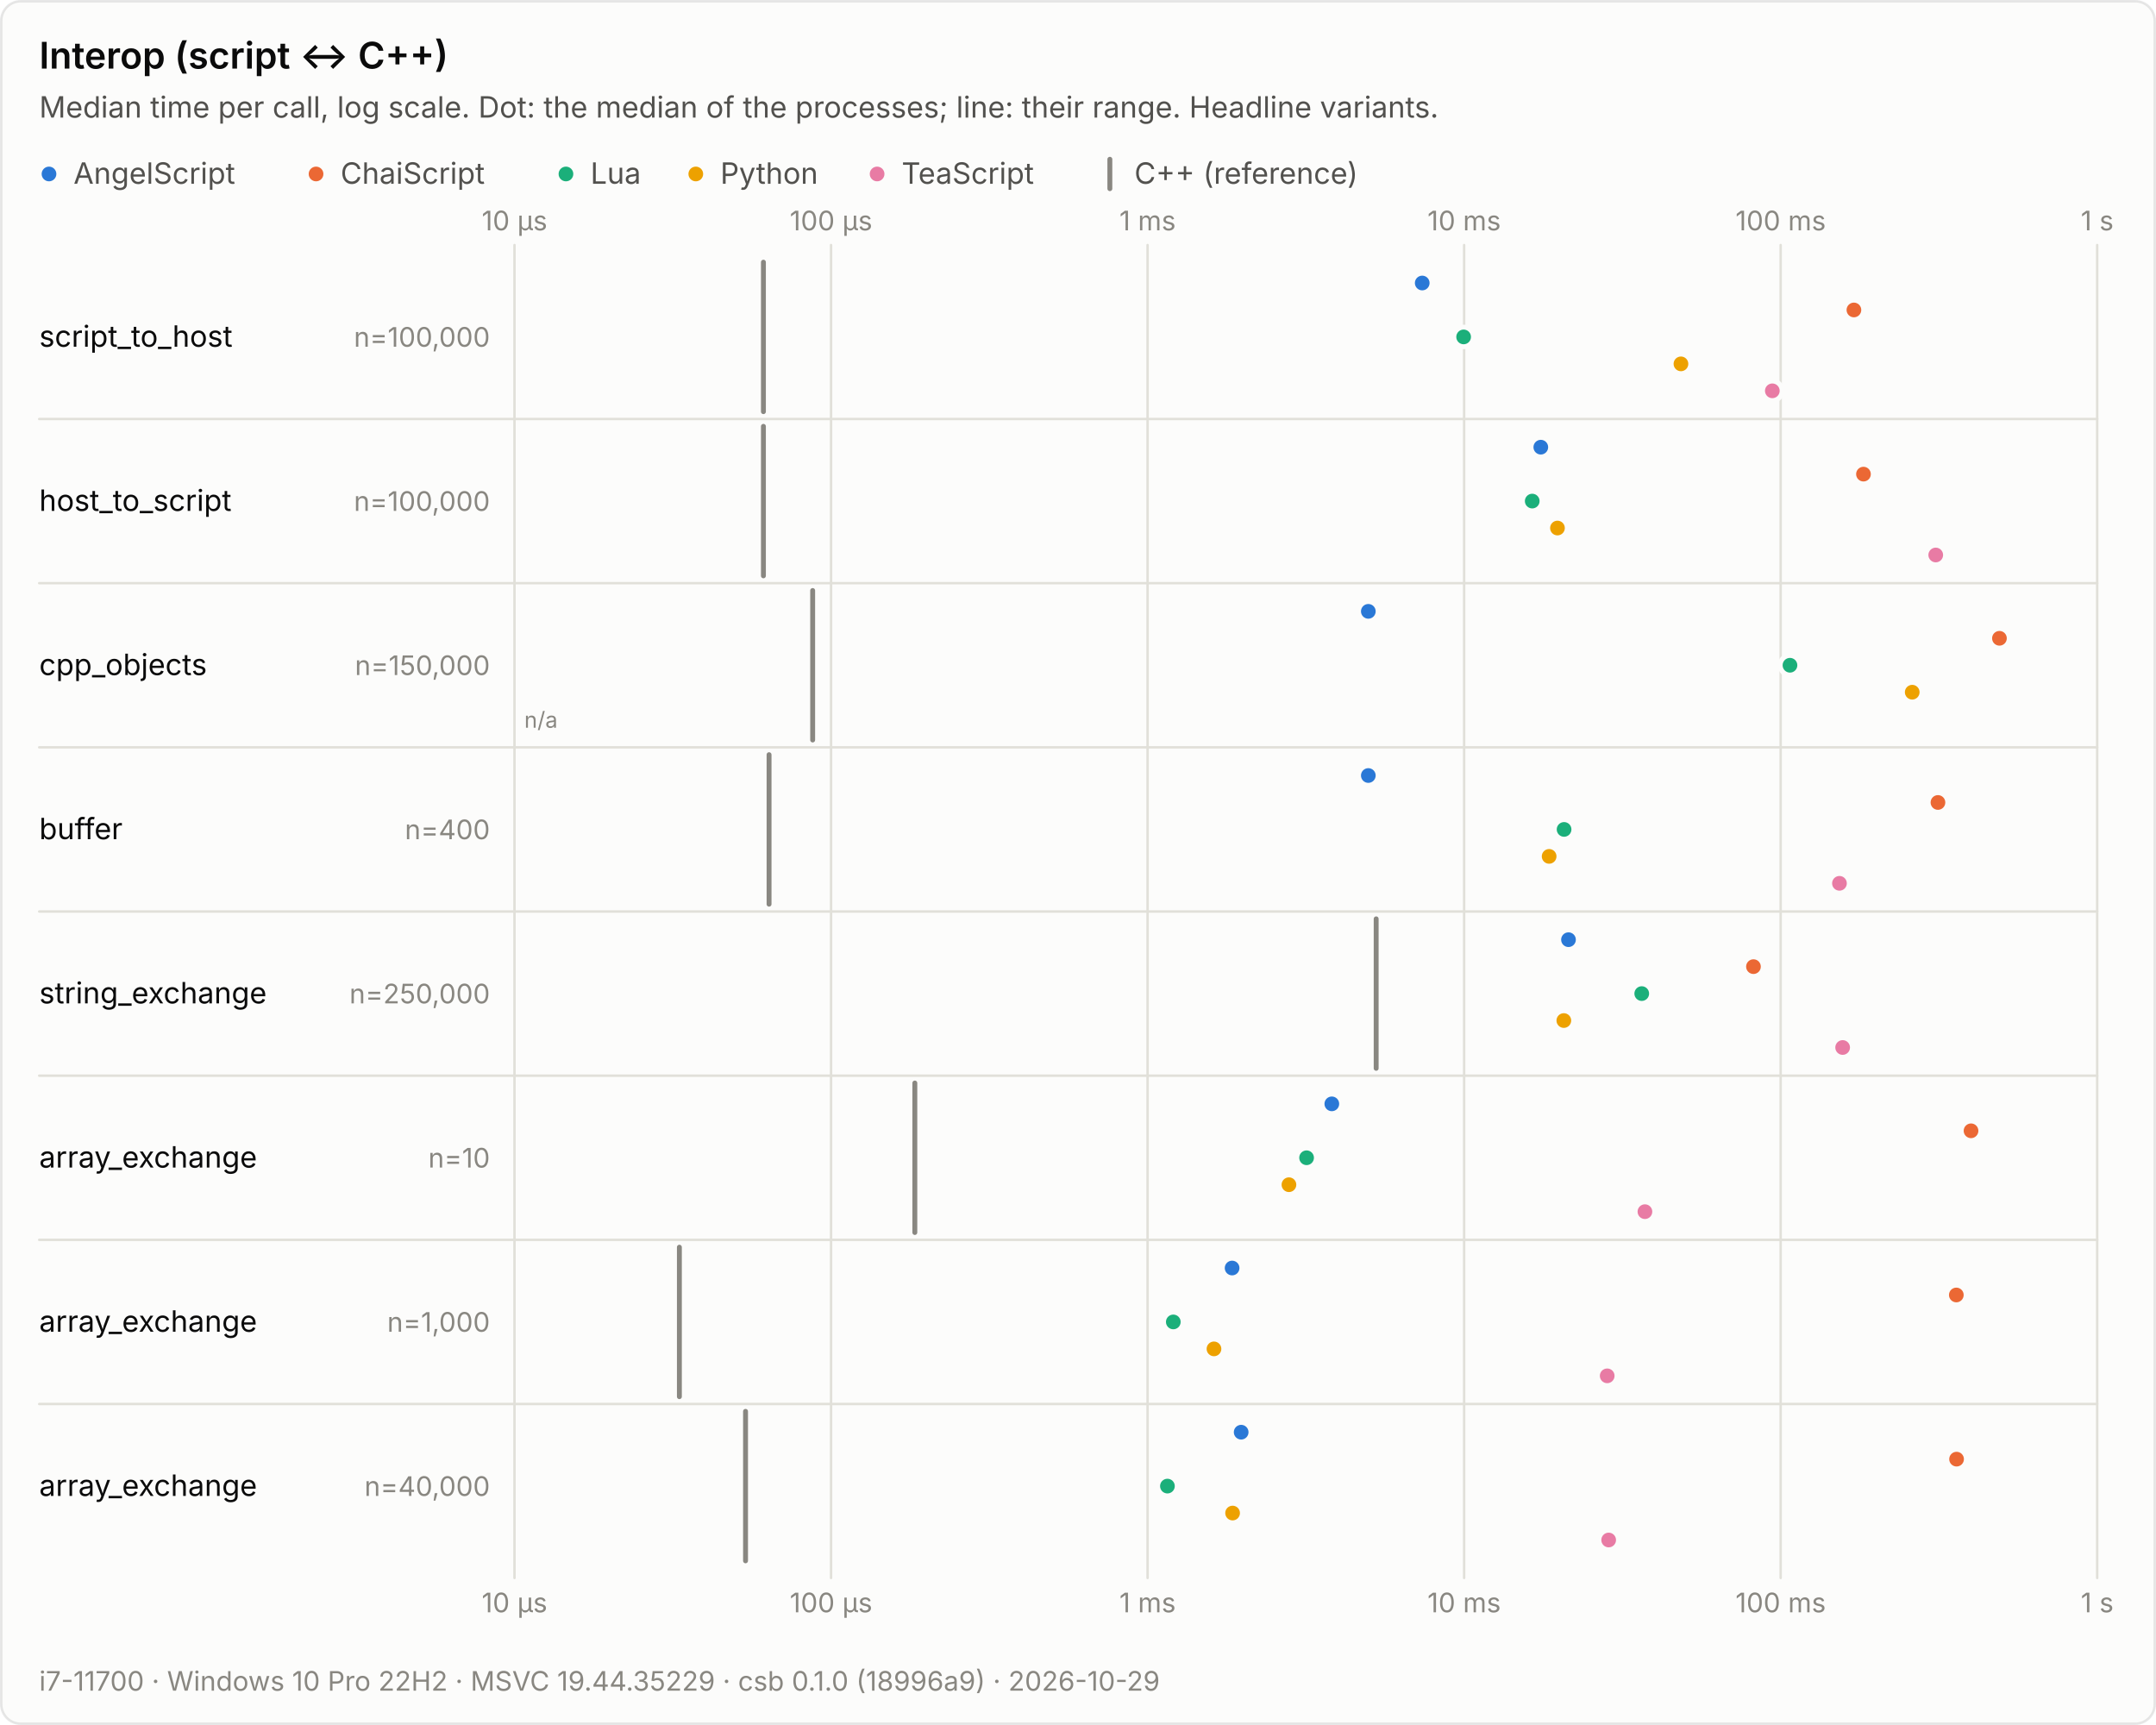
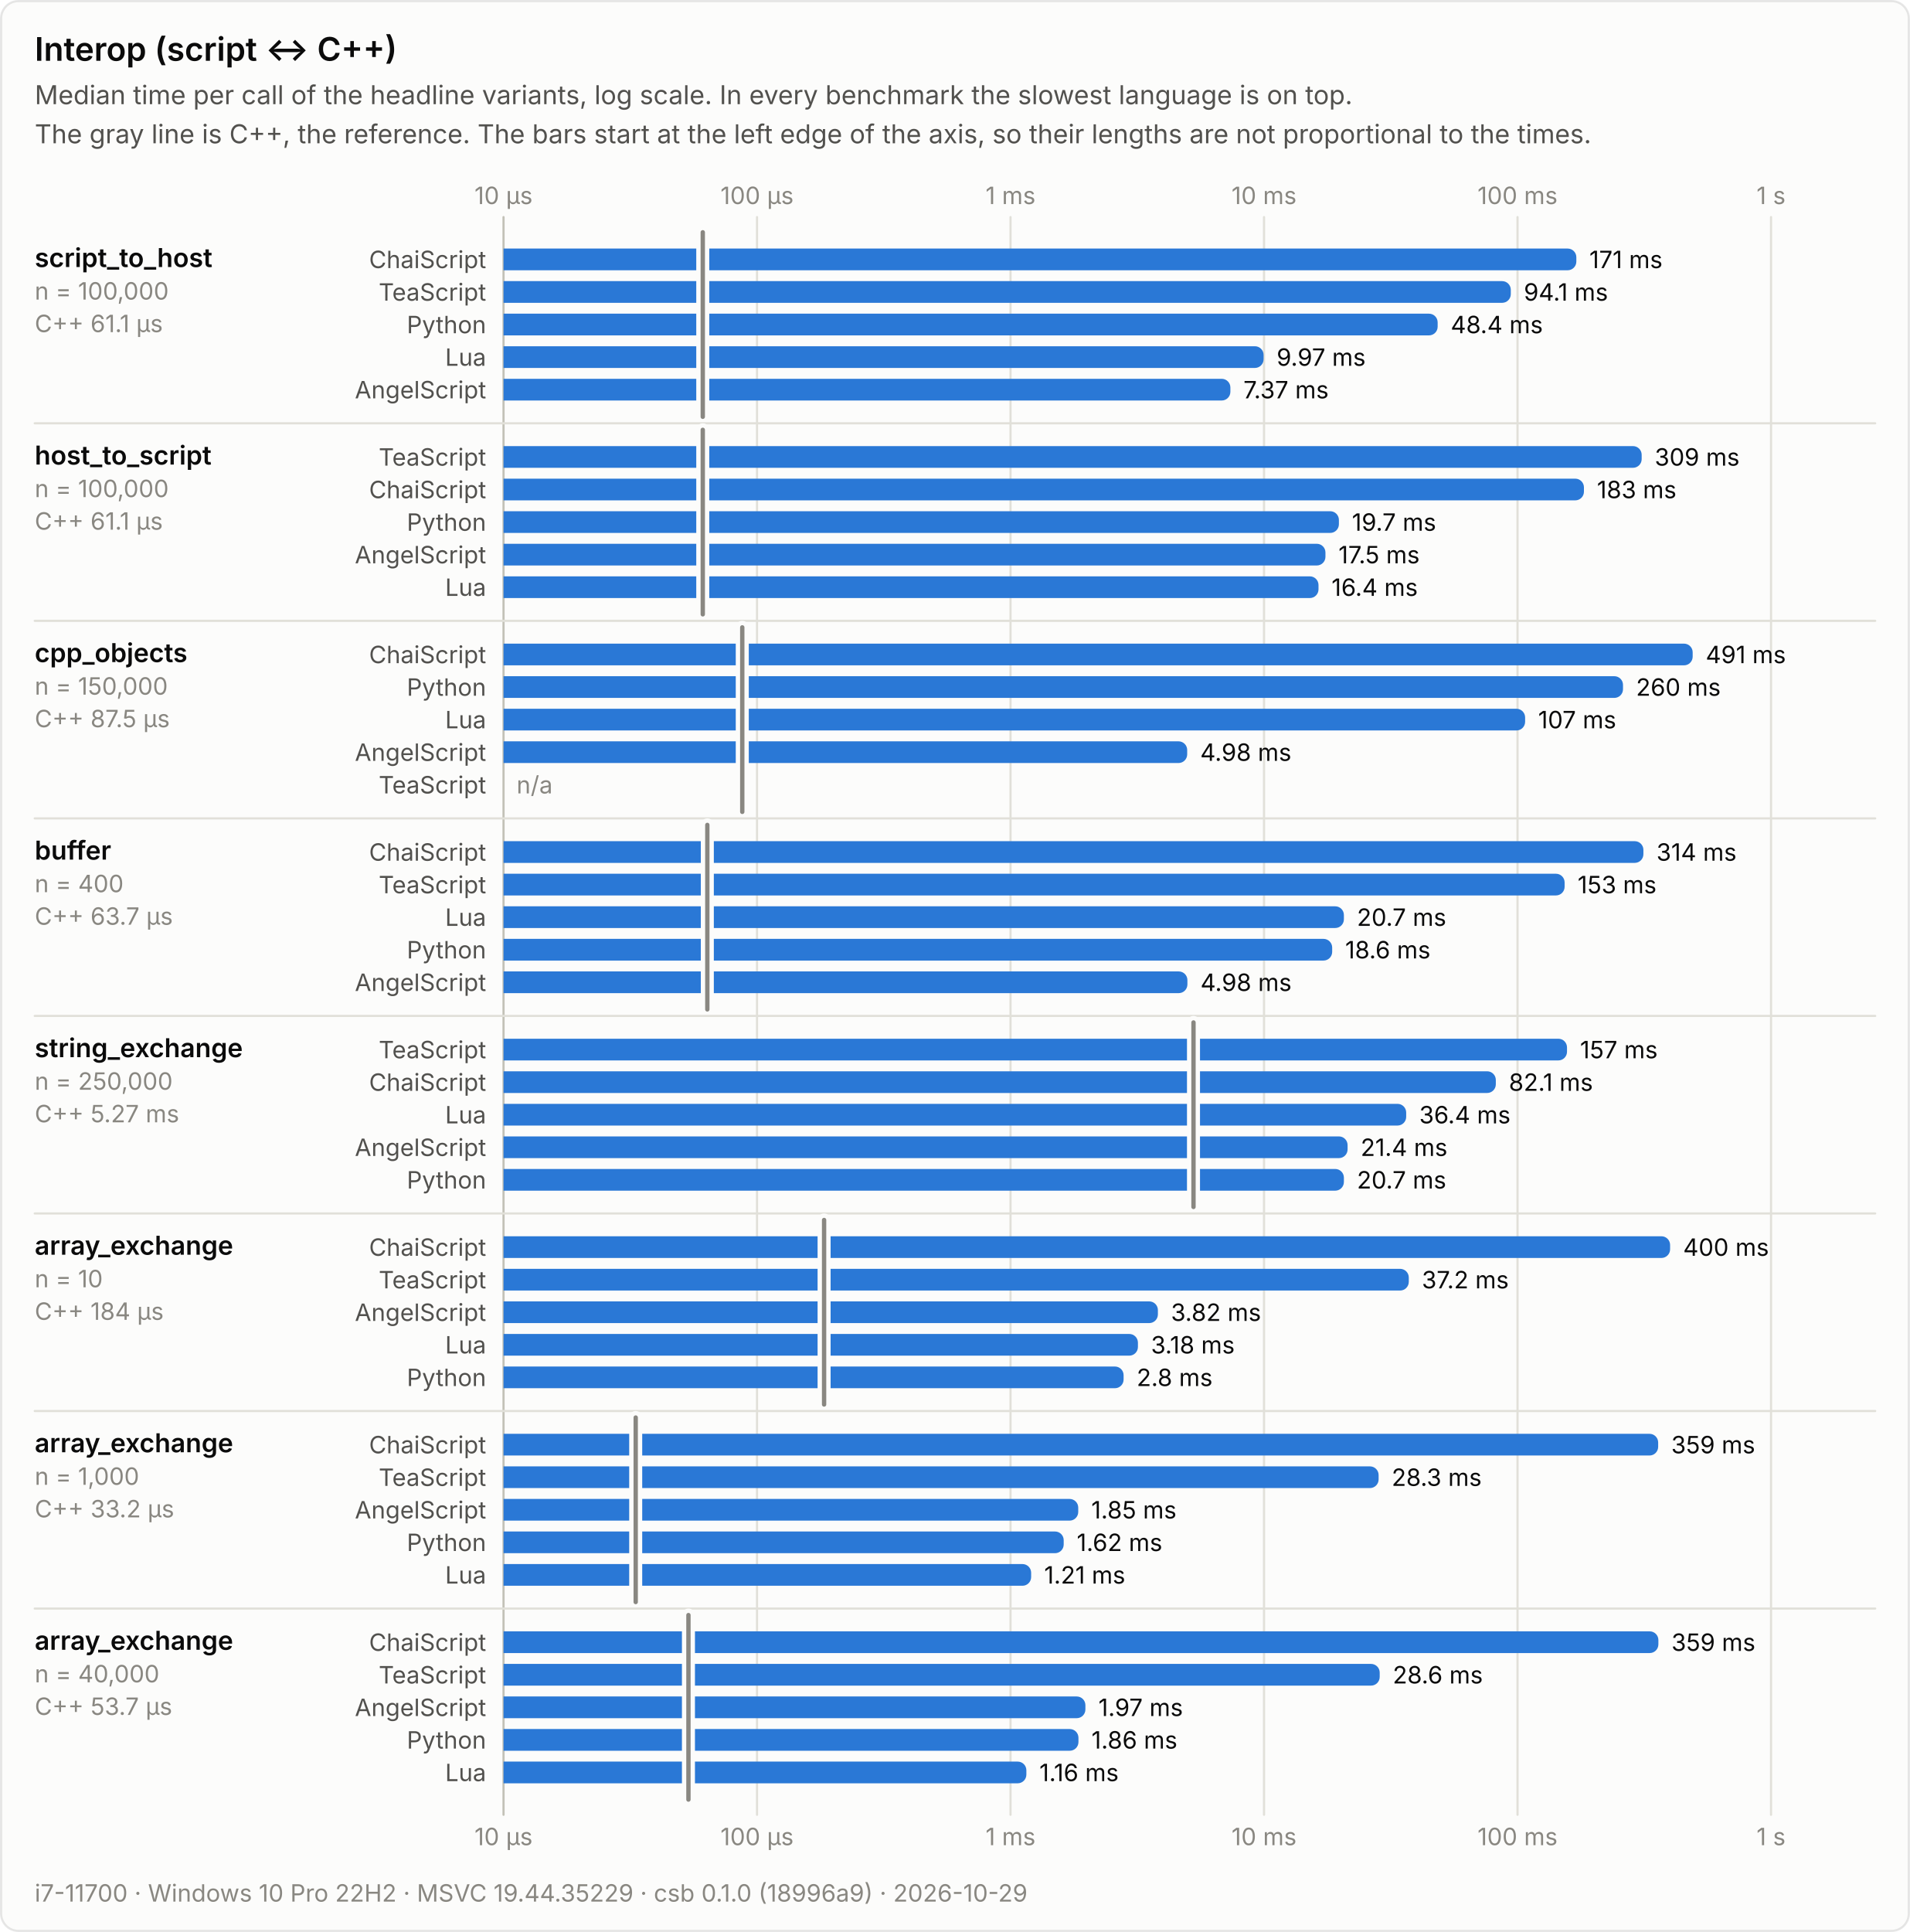
- <svg xmlns="http://www.w3.org/2000/svg" width="880" height="704" viewBox="0 0 880 704" font-family="system-ui, -apple-system, &quot;Segoe UI&quot;, sans-serif" role="img">
-   <rect x="0.5" y="0.5" width="879" height="703" rx="8" fill="#fcfcfb" stroke="rgba(11,11,11,0.10)" />
+ <svg xmlns="http://www.w3.org/2000/svg" width="880" height="890" viewBox="0 0 880 890" font-family="system-ui, -apple-system, &quot;Segoe UI&quot;, sans-serif" role="img">
+   <rect x="0.5" y="0.5" width="879" height="889" rx="8" fill="#fcfcfb" stroke="rgba(11,11,11,0.10)" />
  <text x="16.0" y="28.0" font-size="15" fill="#0b0b0b" text-anchor="start" font-weight="600">Interop (script &lt;-&gt; C++)</text>
-   <text x="16.0" y="48.0" font-size="12" fill="#52514e" text-anchor="start">Median time per call, log scale. Dot: the median of the processes; line: their range. Headline variants.</text>
-   <circle cx="20.0" cy="71.0" r="4.0" fill="#2a78d6" stroke="#fcfcfb" stroke-width="2" />
-   <text x="30.0" y="75.0" font-size="12" fill="#52514e" text-anchor="start">AngelScript</text>
-   <circle cx="129.0" cy="71.0" r="4.0" fill="#eb6834" stroke="#fcfcfb" stroke-width="2" />
-   <text x="139.0" y="75.0" font-size="12" fill="#52514e" text-anchor="start">ChaiScript</text>
-   <circle cx="231.0" cy="71.0" r="4.0" fill="#1baf7a" stroke="#fcfcfb" stroke-width="2" />
-   <text x="241.0" y="75.0" font-size="12" fill="#52514e" text-anchor="start">Lua</text>
-   <circle cx="284.0" cy="71.0" r="4.0" fill="#eda100" stroke="#fcfcfb" stroke-width="2" />
-   <text x="294.0" y="75.0" font-size="12" fill="#52514e" text-anchor="start">Python</text>
-   <circle cx="358.0" cy="71.0" r="4.0" fill="#e87ba4" stroke="#fcfcfb" stroke-width="2" />
-   <text x="368.0" y="75.0" font-size="12" fill="#52514e" text-anchor="start">TeaScript</text>
-   <line x1="453.0" y1="65.0" x2="453.0" y2="77.0" stroke="#898781" stroke-width="2" stroke-linecap="round" />
-   <text x="463.0" y="75.0" font-size="12" fill="#52514e" text-anchor="start">C++ (reference)</text>
-   <line x1="210.0" y1="100.0" x2="210.0" y2="644.0" stroke="#e1e0d9" stroke-width="1.0" stroke-linecap="round" />
-   <text x="210.0" y="94.0" font-size="11" fill="#898781" text-anchor="middle">10 µs</text>
-   <text x="210.0" y="658.0" font-size="11" fill="#898781" text-anchor="middle">10 µs</text>
-   <line x1="339.2" y1="100.0" x2="339.2" y2="644.0" stroke="#e1e0d9" stroke-width="1.0" stroke-linecap="round" />
-   <text x="339.2" y="94.0" font-size="11" fill="#898781" text-anchor="middle">100 µs</text>
-   <text x="339.2" y="658.0" font-size="11" fill="#898781" text-anchor="middle">100 µs</text>
-   <line x1="468.4" y1="100.0" x2="468.4" y2="644.0" stroke="#e1e0d9" stroke-width="1.0" stroke-linecap="round" />
-   <text x="468.4" y="94.0" font-size="11" fill="#898781" text-anchor="middle">1 ms</text>
-   <text x="468.4" y="658.0" font-size="11" fill="#898781" text-anchor="middle">1 ms</text>
-   <line x1="597.6" y1="100.0" x2="597.6" y2="644.0" stroke="#e1e0d9" stroke-width="1.0" stroke-linecap="round" />
-   <text x="597.6" y="94.0" font-size="11" fill="#898781" text-anchor="middle">10 ms</text>
-   <text x="597.6" y="658.0" font-size="11" fill="#898781" text-anchor="middle">10 ms</text>
-   <line x1="726.8" y1="100.0" x2="726.8" y2="644.0" stroke="#e1e0d9" stroke-width="1.0" stroke-linecap="round" />
-   <text x="726.8" y="94.0" font-size="11" fill="#898781" text-anchor="middle">100 ms</text>
-   <text x="726.8" y="658.0" font-size="11" fill="#898781" text-anchor="middle">100 ms</text>
-   <line x1="856.0" y1="100.0" x2="856.0" y2="644.0" stroke="#e1e0d9" stroke-width="1.0" stroke-linecap="round" />
-   <text x="856.0" y="94.0" font-size="11" fill="#898781" text-anchor="middle">1 s</text>
-   <text x="856.0" y="658.0" font-size="11" fill="#898781" text-anchor="middle">1 s</text>
-   <text x="16.0" y="141.5" font-size="12" fill="#0b0b0b" text-anchor="start">script_to_host</text>
-   <text x="200.0" y="141.5" font-size="11" fill="#898781" text-anchor="end">n=100,000</text>
-   <line x1="311.6" y1="107.0" x2="311.6" y2="168.0" stroke="#898781" stroke-width="2" stroke-linecap="round" />
-   <circle cx="580.5" cy="115.5" r="4.0" fill="#2a78d6" stroke="#fcfcfb" stroke-width="2" />
-   <line x1="754.1" y1="126.5" x2="757.6" y2="126.5" stroke="#eb6834" stroke-width="2" stroke-linecap="round" stroke-opacity="0.6" />
-   <circle cx="756.7" cy="126.5" r="4.0" fill="#eb6834" stroke="#fcfcfb" stroke-width="2" />
-   <circle cx="597.4" cy="137.5" r="4.0" fill="#1baf7a" stroke="#fcfcfb" stroke-width="2" />
-   <circle cx="686.1" cy="148.5" r="4.0" fill="#eda100" stroke="#fcfcfb" stroke-width="2" />
-   <circle cx="723.4" cy="159.5" r="4.0" fill="#e87ba4" stroke="#fcfcfb" stroke-width="2" />
-   <line x1="16.0" y1="171.0" x2="856.0" y2="171.0" stroke="#e1e0d9" stroke-width="1.0" stroke-linecap="round" />
-   <text x="16.0" y="208.5" font-size="12" fill="#0b0b0b" text-anchor="start">host_to_script</text>
-   <text x="200.0" y="208.5" font-size="11" fill="#898781" text-anchor="end">n=100,000</text>
-   <line x1="311.6" y1="174.0" x2="311.6" y2="235.0" stroke="#898781" stroke-width="2" stroke-linecap="round" />
-   <circle cx="628.9" cy="182.5" r="4.0" fill="#2a78d6" stroke="#fcfcfb" stroke-width="2" />
-   <circle cx="760.6" cy="193.5" r="4.0" fill="#eb6834" stroke="#fcfcfb" stroke-width="2" />
-   <circle cx="625.4" cy="204.5" r="4.0" fill="#1baf7a" stroke="#fcfcfb" stroke-width="2" />
-   <line x1="634.9" y1="215.5" x2="638.0" y2="215.5" stroke="#eda100" stroke-width="2" stroke-linecap="round" stroke-opacity="0.6" />
-   <circle cx="635.7" cy="215.5" r="4.0" fill="#eda100" stroke="#fcfcfb" stroke-width="2" />
-   <circle cx="790.1" cy="226.5" r="4.0" fill="#e87ba4" stroke="#fcfcfb" stroke-width="2" />
-   <line x1="16.0" y1="238.0" x2="856.0" y2="238.0" stroke="#e1e0d9" stroke-width="1.0" stroke-linecap="round" />
-   <text x="16.0" y="275.5" font-size="12" fill="#0b0b0b" text-anchor="start">cpp_objects</text>
-   <text x="200.0" y="275.5" font-size="11" fill="#898781" text-anchor="end">n=150,000</text>
-   <line x1="331.7" y1="241.0" x2="331.7" y2="302.0" stroke="#898781" stroke-width="2" stroke-linecap="round" />
-   <circle cx="558.5" cy="249.5" r="4.0" fill="#2a78d6" stroke="#fcfcfb" stroke-width="2" />
-   <circle cx="816.1" cy="260.5" r="4.0" fill="#eb6834" stroke="#fcfcfb" stroke-width="2" />
-   <circle cx="730.6" cy="271.5" r="4.0" fill="#1baf7a" stroke="#fcfcfb" stroke-width="2" />
-   <circle cx="780.5" cy="282.5" r="4.0" fill="#eda100" stroke="#fcfcfb" stroke-width="2" />
-   <text x="214.0" y="297.0" font-size="9" fill="#898781" text-anchor="start">n/a</text>
-   <line x1="16.0" y1="305.0" x2="856.0" y2="305.0" stroke="#e1e0d9" stroke-width="1.0" stroke-linecap="round" />
-   <text x="16.0" y="342.5" font-size="12" fill="#0b0b0b" text-anchor="start">buffer</text>
-   <text x="200.0" y="342.5" font-size="11" fill="#898781" text-anchor="end">n=400</text>
-   <line x1="313.9" y1="308.0" x2="313.9" y2="369.0" stroke="#898781" stroke-width="2" stroke-linecap="round" />
-   <circle cx="558.5" cy="316.5" r="4.0" fill="#2a78d6" stroke="#fcfcfb" stroke-width="2" />
-   <line x1="789.6" y1="327.5" x2="791.7" y2="327.5" stroke="#eb6834" stroke-width="2" stroke-linecap="round" stroke-opacity="0.6" />
-   <circle cx="791.0" cy="327.5" r="4.0" fill="#eb6834" stroke="#fcfcfb" stroke-width="2" />
-   <circle cx="638.4" cy="338.5" r="4.0" fill="#1baf7a" stroke="#fcfcfb" stroke-width="2" />
-   <circle cx="632.3" cy="349.5" r="4.0" fill="#eda100" stroke="#fcfcfb" stroke-width="2" />
-   <circle cx="750.8" cy="360.5" r="4.0" fill="#e87ba4" stroke="#fcfcfb" stroke-width="2" />
-   <line x1="16.0" y1="372.0" x2="856.0" y2="372.0" stroke="#e1e0d9" stroke-width="1.0" stroke-linecap="round" />
-   <text x="16.0" y="409.5" font-size="12" fill="#0b0b0b" text-anchor="start">string_exchange</text>
-   <text x="200.0" y="409.5" font-size="11" fill="#898781" text-anchor="end">n=250,000</text>
-   <line x1="561.7" y1="375.0" x2="561.7" y2="436.0" stroke="#898781" stroke-width="2" stroke-linecap="round" />
-   <circle cx="640.2" cy="383.5" r="4.0" fill="#2a78d6" stroke="#fcfcfb" stroke-width="2" />
-   <line x1="712.0" y1="394.5" x2="716.3" y2="394.5" stroke="#eb6834" stroke-width="2" stroke-linecap="round" stroke-opacity="0.6" />
-   <circle cx="715.7" cy="394.5" r="4.0" fill="#eb6834" stroke="#fcfcfb" stroke-width="2" />
-   <circle cx="670.1" cy="405.5" r="4.0" fill="#1baf7a" stroke="#fcfcfb" stroke-width="2" />
-   <circle cx="638.3" cy="416.5" r="4.0" fill="#eda100" stroke="#fcfcfb" stroke-width="2" />
-   <circle cx="752.1" cy="427.5" r="4.0" fill="#e87ba4" stroke="#fcfcfb" stroke-width="2" />
-   <line x1="16.0" y1="439.0" x2="856.0" y2="439.0" stroke="#e1e0d9" stroke-width="1.0" stroke-linecap="round" />
-   <text x="16.0" y="476.5" font-size="12" fill="#0b0b0b" text-anchor="start">array_exchange</text>
-   <text x="200.0" y="476.5" font-size="11" fill="#898781" text-anchor="end">n=10</text>
-   <line x1="373.4" y1="442.0" x2="373.4" y2="503.0" stroke="#898781" stroke-width="2" stroke-linecap="round" />
-   <circle cx="543.6" cy="450.5" r="4.0" fill="#2a78d6" stroke="#fcfcfb" stroke-width="2" />
-   <circle cx="804.5" cy="461.5" r="4.0" fill="#eb6834" stroke="#fcfcfb" stroke-width="2" />
-   <circle cx="533.3" cy="472.5" r="4.0" fill="#1baf7a" stroke="#fcfcfb" stroke-width="2" />
-   <line x1="524.4" y1="483.5" x2="529.5" y2="483.5" stroke="#eda100" stroke-width="2" stroke-linecap="round" stroke-opacity="0.6" />
-   <circle cx="526.1" cy="483.5" r="4.0" fill="#eda100" stroke="#fcfcfb" stroke-width="2" />
-   <circle cx="671.4" cy="494.5" r="4.0" fill="#e87ba4" stroke="#fcfcfb" stroke-width="2" />
-   <line x1="16.0" y1="506.0" x2="856.0" y2="506.0" stroke="#e1e0d9" stroke-width="1.0" stroke-linecap="round" />
-   <text x="16.0" y="543.5" font-size="12" fill="#0b0b0b" text-anchor="start">array_exchange</text>
-   <text x="200.0" y="543.5" font-size="11" fill="#898781" text-anchor="end">n=1,000</text>
-   <line x1="277.3" y1="509.0" x2="277.3" y2="570.0" stroke="#898781" stroke-width="2" stroke-linecap="round" />
-   <circle cx="502.9" cy="517.5" r="4.0" fill="#2a78d6" stroke="#fcfcfb" stroke-width="2" />
-   <circle cx="798.5" cy="528.5" r="4.0" fill="#eb6834" stroke="#fcfcfb" stroke-width="2" />
-   <line x1="478.4" y1="539.5" x2="480.7" y2="539.5" stroke="#1baf7a" stroke-width="2" stroke-linecap="round" stroke-opacity="0.6" />
-   <circle cx="478.9" cy="539.5" r="4.0" fill="#1baf7a" stroke="#fcfcfb" stroke-width="2" />
-   <circle cx="495.5" cy="550.5" r="4.0" fill="#eda100" stroke="#fcfcfb" stroke-width="2" />
-   <circle cx="656.0" cy="561.5" r="4.0" fill="#e87ba4" stroke="#fcfcfb" stroke-width="2" />
-   <line x1="16.0" y1="573.0" x2="856.0" y2="573.0" stroke="#e1e0d9" stroke-width="1.0" stroke-linecap="round" />
-   <text x="16.0" y="610.5" font-size="12" fill="#0b0b0b" text-anchor="start">array_exchange</text>
-   <text x="200.0" y="610.5" font-size="11" fill="#898781" text-anchor="end">n=40,000</text>
-   <line x1="304.3" y1="576.0" x2="304.3" y2="637.0" stroke="#898781" stroke-width="2" stroke-linecap="round" />
-   <circle cx="506.6" cy="584.5" r="4.0" fill="#2a78d6" stroke="#fcfcfb" stroke-width="2" />
-   <circle cx="798.6" cy="595.5" r="4.0" fill="#eb6834" stroke="#fcfcfb" stroke-width="2" />
-   <circle cx="476.5" cy="606.5" r="4.0" fill="#1baf7a" stroke="#fcfcfb" stroke-width="2" />
-   <line x1="502.3" y1="617.5" x2="504.5" y2="617.5" stroke="#eda100" stroke-width="2" stroke-linecap="round" stroke-opacity="0.6" />
-   <circle cx="503.1" cy="617.5" r="4.0" fill="#eda100" stroke="#fcfcfb" stroke-width="2" />
-   <circle cx="656.6" cy="628.5" r="4.0" fill="#e87ba4" stroke="#fcfcfb" stroke-width="2" />
-   <text x="16.0" y="690.0" font-size="11" fill="#898781" text-anchor="start">i7-11700 · Windows 10 Pro 22H2 · MSVC 19.44.35229 · csb 0.1.0 (18996a9) · 2026-10-29</text>
+   <text x="16.0" y="48.0" font-size="12" fill="#52514e" text-anchor="start">Median time per call of the headline variants, log scale. In every benchmark the slowest language is on top.</text>
+   <text x="16.0" y="66.0" font-size="12" fill="#52514e" text-anchor="start">The gray line is C++, the reference. The bars start at the left edge of the axis, so their lengths are not proportional to the times.</text>
+   <line x1="232.0" y1="100.0" x2="232.0" y2="836.0" stroke="#c3c2b7" stroke-width="1.0" stroke-linecap="round" />
+   <text x="232.0" y="94.0" font-size="11" fill="#898781" text-anchor="middle">10 µs</text>
+   <text x="232.0" y="850.0" font-size="11" fill="#898781" text-anchor="middle">10 µs</text>
+   <line x1="348.8" y1="100.0" x2="348.8" y2="836.0" stroke="#e1e0d9" stroke-width="1.0" stroke-linecap="round" />
+   <text x="348.8" y="94.0" font-size="11" fill="#898781" text-anchor="middle">100 µs</text>
+   <text x="348.8" y="850.0" font-size="11" fill="#898781" text-anchor="middle">100 µs</text>
+   <line x1="465.6" y1="100.0" x2="465.6" y2="836.0" stroke="#e1e0d9" stroke-width="1.0" stroke-linecap="round" />
+   <text x="465.6" y="94.0" font-size="11" fill="#898781" text-anchor="middle">1 ms</text>
+   <text x="465.6" y="850.0" font-size="11" fill="#898781" text-anchor="middle">1 ms</text>
+   <line x1="582.4" y1="100.0" x2="582.4" y2="836.0" stroke="#e1e0d9" stroke-width="1.0" stroke-linecap="round" />
+   <text x="582.4" y="94.0" font-size="11" fill="#898781" text-anchor="middle">10 ms</text>
+   <text x="582.4" y="850.0" font-size="11" fill="#898781" text-anchor="middle">10 ms</text>
+   <line x1="699.2" y1="100.0" x2="699.2" y2="836.0" stroke="#e1e0d9" stroke-width="1.0" stroke-linecap="round" />
+   <text x="699.2" y="94.0" font-size="11" fill="#898781" text-anchor="middle">100 ms</text>
+   <text x="699.2" y="850.0" font-size="11" fill="#898781" text-anchor="middle">100 ms</text>
+   <line x1="816.0" y1="100.0" x2="816.0" y2="836.0" stroke="#e1e0d9" stroke-width="1.0" stroke-linecap="round" />
+   <text x="816.0" y="94.0" font-size="11" fill="#898781" text-anchor="middle">1 s</text>
+   <text x="816.0" y="850.0" font-size="11" fill="#898781" text-anchor="middle">1 s</text>
+   <text x="16.0" y="123.0" font-size="12" fill="#0b0b0b" text-anchor="start" font-weight="600">script_to_host</text>
+   <text x="16.0" y="138.0" font-size="11" fill="#898781" text-anchor="start">n = 100,000</text>
+   <text x="16.0" y="153.0" font-size="11" fill="#898781" text-anchor="start">C++ 61.1 µs</text>
+   <text x="224.0" y="123.5" font-size="11" fill="#52514e" text-anchor="end">ChaiScript</text>
+   <path d="M232.0,114.5 H722.3 A4.0,4.0 0 0 1 726.3,118.5 V120.5 A4.0,4.0 0 0 1 722.3,124.5 H232.0 Z" fill="#2a78d6" />
+   <text x="224.0" y="138.5" font-size="11" fill="#52514e" text-anchor="end">TeaScript</text>
+   <path d="M232.0,129.5 H692.1 A4.0,4.0 0 0 1 696.1,133.5 V135.5 A4.0,4.0 0 0 1 692.1,139.5 H232.0 Z" fill="#2a78d6" />
+   <text x="224.0" y="153.5" font-size="11" fill="#52514e" text-anchor="end">Python</text>
+   <path d="M232.0,144.5 H658.4 A4.0,4.0 0 0 1 662.4,148.5 V150.5 A4.0,4.0 0 0 1 658.4,154.5 H232.0 Z" fill="#2a78d6" />
+   <text x="224.0" y="168.5" font-size="11" fill="#52514e" text-anchor="end">Lua</text>
+   <path d="M232.0,159.5 H578.2 A4.0,4.0 0 0 1 582.2,163.5 V165.5 A4.0,4.0 0 0 1 578.2,169.5 H232.0 Z" fill="#2a78d6" />
+   <text x="224.0" y="183.5" font-size="11" fill="#52514e" text-anchor="end">AngelScript</text>
+   <path d="M232.0,174.5 H562.9 A4.0,4.0 0 0 1 566.9,178.5 V180.5 A4.0,4.0 0 0 1 562.9,184.5 H232.0 Z" fill="#2a78d6" />
+   <line x1="323.8" y1="107.0" x2="323.8" y2="192.0" stroke="#fcfcfb" stroke-width="6" stroke-linecap="round" />
+   <line x1="323.8" y1="107.0" x2="323.8" y2="192.0" stroke="#898781" stroke-width="2" stroke-linecap="round" />
+   <text x="732.3" y="123.5" font-size="11" fill="#0b0b0b" text-anchor="start">171 ms</text>
+   <text x="702.1" y="138.5" font-size="11" fill="#0b0b0b" text-anchor="start">94.1 ms</text>
+   <text x="668.4" y="153.5" font-size="11" fill="#0b0b0b" text-anchor="start">48.4 ms</text>
+   <text x="588.2" y="168.5" font-size="11" fill="#0b0b0b" text-anchor="start">9.97 ms</text>
+   <text x="572.9" y="183.5" font-size="11" fill="#0b0b0b" text-anchor="start">7.37 ms</text>
+   <line x1="16.0" y1="195.0" x2="864.0" y2="195.0" stroke="#e1e0d9" stroke-width="1.0" stroke-linecap="round" />
+   <text x="16.0" y="214.0" font-size="12" fill="#0b0b0b" text-anchor="start" font-weight="600">host_to_script</text>
+   <text x="16.0" y="229.0" font-size="11" fill="#898781" text-anchor="start">n = 100,000</text>
+   <text x="16.0" y="244.0" font-size="11" fill="#898781" text-anchor="start">C++ 61.1 µs</text>
+   <text x="224.0" y="214.5" font-size="11" fill="#52514e" text-anchor="end">TeaScript</text>
+   <path d="M232.0,205.5 H752.4 A4.0,4.0 0 0 1 756.4,209.5 V211.5 A4.0,4.0 0 0 1 752.4,215.5 H232.0 Z" fill="#2a78d6" />
+   <text x="224.0" y="229.5" font-size="11" fill="#52514e" text-anchor="end">ChaiScript</text>
+   <path d="M232.0,220.5 H725.8 A4.0,4.0 0 0 1 729.8,224.5 V226.5 A4.0,4.0 0 0 1 725.8,230.5 H232.0 Z" fill="#2a78d6" />
+   <text x="224.0" y="244.5" font-size="11" fill="#52514e" text-anchor="end">Python</text>
+   <path d="M232.0,235.5 H612.9 A4.0,4.0 0 0 1 616.9,239.5 V241.5 A4.0,4.0 0 0 1 612.9,245.5 H232.0 Z" fill="#2a78d6" />
+   <text x="224.0" y="259.5" font-size="11" fill="#52514e" text-anchor="end">AngelScript</text>
+   <path d="M232.0,250.5 H606.7 A4.0,4.0 0 0 1 610.7,254.5 V256.5 A4.0,4.0 0 0 1 606.7,260.5 H232.0 Z" fill="#2a78d6" />
+   <text x="224.0" y="274.5" font-size="11" fill="#52514e" text-anchor="end">Lua</text>
+   <path d="M232.0,265.5 H603.5 A4.0,4.0 0 0 1 607.5,269.5 V271.5 A4.0,4.0 0 0 1 603.5,275.5 H232.0 Z" fill="#2a78d6" />
+   <line x1="323.8" y1="198.0" x2="323.8" y2="283.0" stroke="#fcfcfb" stroke-width="6" stroke-linecap="round" />
+   <line x1="323.8" y1="198.0" x2="323.8" y2="283.0" stroke="#898781" stroke-width="2" stroke-linecap="round" />
+   <text x="762.4" y="214.5" font-size="11" fill="#0b0b0b" text-anchor="start">309 ms</text>
+   <text x="735.8" y="229.5" font-size="11" fill="#0b0b0b" text-anchor="start">183 ms</text>
+   <text x="622.9" y="244.5" font-size="11" fill="#0b0b0b" text-anchor="start">19.7 ms</text>
+   <text x="616.7" y="259.5" font-size="11" fill="#0b0b0b" text-anchor="start">17.5 ms</text>
+   <text x="613.5" y="274.5" font-size="11" fill="#0b0b0b" text-anchor="start">16.4 ms</text>
+   <line x1="16.0" y1="286.0" x2="864.0" y2="286.0" stroke="#e1e0d9" stroke-width="1.0" stroke-linecap="round" />
+   <text x="16.0" y="305.0" font-size="12" fill="#0b0b0b" text-anchor="start" font-weight="600">cpp_objects</text>
+   <text x="16.0" y="320.0" font-size="11" fill="#898781" text-anchor="start">n = 150,000</text>
+   <text x="16.0" y="335.0" font-size="11" fill="#898781" text-anchor="start">C++ 87.5 µs</text>
+   <text x="224.0" y="305.5" font-size="11" fill="#52514e" text-anchor="end">ChaiScript</text>
+   <path d="M232.0,296.5 H775.9 A4.0,4.0 0 0 1 779.9,300.5 V302.5 A4.0,4.0 0 0 1 775.9,306.5 H232.0 Z" fill="#2a78d6" />
+   <text x="224.0" y="320.5" font-size="11" fill="#52514e" text-anchor="end">Python</text>
+   <path d="M232.0,311.5 H743.8 A4.0,4.0 0 0 1 747.8,315.5 V317.5 A4.0,4.0 0 0 1 743.8,321.5 H232.0 Z" fill="#2a78d6" />
+   <text x="224.0" y="335.5" font-size="11" fill="#52514e" text-anchor="end">Lua</text>
+   <path d="M232.0,326.5 H698.7 A4.0,4.0 0 0 1 702.7,330.5 V332.5 A4.0,4.0 0 0 1 698.7,336.5 H232.0 Z" fill="#2a78d6" />
+   <text x="224.0" y="350.5" font-size="11" fill="#52514e" text-anchor="end">AngelScript</text>
+   <path d="M232.0,341.5 H543.0 A4.0,4.0 0 0 1 547.0,345.5 V347.5 A4.0,4.0 0 0 1 543.0,351.5 H232.0 Z" fill="#2a78d6" />
+   <text x="224.0" y="365.5" font-size="11" fill="#52514e" text-anchor="end">TeaScript</text>
+   <line x1="342.0" y1="289.0" x2="342.0" y2="374.0" stroke="#fcfcfb" stroke-width="6" stroke-linecap="round" />
+   <line x1="342.0" y1="289.0" x2="342.0" y2="374.0" stroke="#898781" stroke-width="2" stroke-linecap="round" />
+   <text x="785.9" y="305.5" font-size="11" fill="#0b0b0b" text-anchor="start">491 ms</text>
+   <text x="753.8" y="320.5" font-size="11" fill="#0b0b0b" text-anchor="start">260 ms</text>
+   <text x="708.7" y="335.5" font-size="11" fill="#0b0b0b" text-anchor="start">107 ms</text>
+   <text x="553.0" y="350.5" font-size="11" fill="#0b0b0b" text-anchor="start">4.98 ms</text>
+   <text x="238.0" y="365.5" font-size="11" fill="#898781" text-anchor="start">n/a</text>
+   <line x1="16.0" y1="377.0" x2="864.0" y2="377.0" stroke="#e1e0d9" stroke-width="1.0" stroke-linecap="round" />
+   <text x="16.0" y="396.0" font-size="12" fill="#0b0b0b" text-anchor="start" font-weight="600">buffer</text>
+   <text x="16.0" y="411.0" font-size="11" fill="#898781" text-anchor="start">n = 400</text>
+   <text x="16.0" y="426.0" font-size="11" fill="#898781" text-anchor="start">C++ 63.7 µs</text>
+   <text x="224.0" y="396.5" font-size="11" fill="#52514e" text-anchor="end">ChaiScript</text>
+   <path d="M232.0,387.5 H753.2 A4.0,4.0 0 0 1 757.2,391.5 V393.5 A4.0,4.0 0 0 1 753.2,397.5 H232.0 Z" fill="#2a78d6" />
+   <text x="224.0" y="411.5" font-size="11" fill="#52514e" text-anchor="end">TeaScript</text>
+   <path d="M232.0,402.5 H716.9 A4.0,4.0 0 0 1 720.9,406.5 V408.5 A4.0,4.0 0 0 1 716.9,412.5 H232.0 Z" fill="#2a78d6" />
+   <text x="224.0" y="426.5" font-size="11" fill="#52514e" text-anchor="end">Lua</text>
+   <path d="M232.0,417.5 H615.2 A4.0,4.0 0 0 1 619.2,421.5 V423.5 A4.0,4.0 0 0 1 615.2,427.5 H232.0 Z" fill="#2a78d6" />
+   <text x="224.0" y="441.5" font-size="11" fill="#52514e" text-anchor="end">Python</text>
+   <path d="M232.0,432.5 H609.8 A4.0,4.0 0 0 1 613.8,436.5 V438.5 A4.0,4.0 0 0 1 609.8,442.5 H232.0 Z" fill="#2a78d6" />
+   <text x="224.0" y="456.5" font-size="11" fill="#52514e" text-anchor="end">AngelScript</text>
+   <path d="M232.0,447.5 H543.1 A4.0,4.0 0 0 1 547.1,451.5 V453.5 A4.0,4.0 0 0 1 543.1,457.5 H232.0 Z" fill="#2a78d6" />
+   <line x1="325.9" y1="380.0" x2="325.9" y2="465.0" stroke="#fcfcfb" stroke-width="6" stroke-linecap="round" />
+   <line x1="325.9" y1="380.0" x2="325.9" y2="465.0" stroke="#898781" stroke-width="2" stroke-linecap="round" />
+   <text x="763.2" y="396.5" font-size="11" fill="#0b0b0b" text-anchor="start">314 ms</text>
+   <text x="726.9" y="411.5" font-size="11" fill="#0b0b0b" text-anchor="start">153 ms</text>
+   <text x="625.2" y="426.5" font-size="11" fill="#0b0b0b" text-anchor="start">20.7 ms</text>
+   <text x="619.8" y="441.5" font-size="11" fill="#0b0b0b" text-anchor="start">18.6 ms</text>
+   <text x="553.1" y="456.5" font-size="11" fill="#0b0b0b" text-anchor="start">4.98 ms</text>
+   <line x1="16.0" y1="468.0" x2="864.0" y2="468.0" stroke="#e1e0d9" stroke-width="1.0" stroke-linecap="round" />
+   <text x="16.0" y="487.0" font-size="12" fill="#0b0b0b" text-anchor="start" font-weight="600">string_exchange</text>
+   <text x="16.0" y="502.0" font-size="11" fill="#898781" text-anchor="start">n = 250,000</text>
+   <text x="16.0" y="517.0" font-size="11" fill="#898781" text-anchor="start">C++ 5.27 ms</text>
+   <text x="224.0" y="487.5" font-size="11" fill="#52514e" text-anchor="end">TeaScript</text>
+   <path d="M232.0,478.5 H718.0 A4.0,4.0 0 0 1 722.0,482.5 V484.5 A4.0,4.0 0 0 1 718.0,488.5 H232.0 Z" fill="#2a78d6" />
+   <text x="224.0" y="502.5" font-size="11" fill="#52514e" text-anchor="end">ChaiScript</text>
+   <path d="M232.0,493.5 H685.2 A4.0,4.0 0 0 1 689.2,497.5 V499.5 A4.0,4.0 0 0 1 685.2,503.5 H232.0 Z" fill="#2a78d6" />
+   <text x="224.0" y="517.5" font-size="11" fill="#52514e" text-anchor="end">Lua</text>
+   <path d="M232.0,508.5 H643.9 A4.0,4.0 0 0 1 647.9,512.5 V514.5 A4.0,4.0 0 0 1 643.9,518.5 H232.0 Z" fill="#2a78d6" />
+   <text x="224.0" y="532.5" font-size="11" fill="#52514e" text-anchor="end">AngelScript</text>
+   <path d="M232.0,523.5 H616.9 A4.0,4.0 0 0 1 620.9,527.5 V529.5 A4.0,4.0 0 0 1 616.9,533.5 H232.0 Z" fill="#2a78d6" />
+   <text x="224.0" y="547.5" font-size="11" fill="#52514e" text-anchor="end">Python</text>
+   <path d="M232.0,538.5 H615.2 A4.0,4.0 0 0 1 619.2,542.5 V544.5 A4.0,4.0 0 0 1 615.2,548.5 H232.0 Z" fill="#2a78d6" />
+   <line x1="549.9" y1="471.0" x2="549.9" y2="556.0" stroke="#fcfcfb" stroke-width="6" stroke-linecap="round" />
+   <line x1="549.9" y1="471.0" x2="549.9" y2="556.0" stroke="#898781" stroke-width="2" stroke-linecap="round" />
+   <text x="728.0" y="487.5" font-size="11" fill="#0b0b0b" text-anchor="start">157 ms</text>
+   <text x="695.2" y="502.5" font-size="11" fill="#0b0b0b" text-anchor="start">82.1 ms</text>
+   <text x="653.9" y="517.5" font-size="11" fill="#0b0b0b" text-anchor="start">36.4 ms</text>
+   <text x="626.9" y="532.5" font-size="11" fill="#0b0b0b" text-anchor="start">21.4 ms</text>
+   <text x="625.2" y="547.5" font-size="11" fill="#0b0b0b" text-anchor="start">20.7 ms</text>
+   <line x1="16.0" y1="559.0" x2="864.0" y2="559.0" stroke="#e1e0d9" stroke-width="1.0" stroke-linecap="round" />
+   <text x="16.0" y="578.0" font-size="12" fill="#0b0b0b" text-anchor="start" font-weight="600">array_exchange</text>
+   <text x="16.0" y="593.0" font-size="11" fill="#898781" text-anchor="start">n = 10</text>
+   <text x="16.0" y="608.0" font-size="11" fill="#898781" text-anchor="start">C++ 184 µs</text>
+   <text x="224.0" y="578.5" font-size="11" fill="#52514e" text-anchor="end">ChaiScript</text>
+   <path d="M232.0,569.5 H765.5 A4.0,4.0 0 0 1 769.5,573.5 V575.5 A4.0,4.0 0 0 1 765.5,579.5 H232.0 Z" fill="#2a78d6" />
+   <text x="224.0" y="593.5" font-size="11" fill="#52514e" text-anchor="end">TeaScript</text>
+   <path d="M232.0,584.5 H645.1 A4.0,4.0 0 0 1 649.1,588.5 V590.5 A4.0,4.0 0 0 1 645.1,594.5 H232.0 Z" fill="#2a78d6" />
+   <text x="224.0" y="608.5" font-size="11" fill="#52514e" text-anchor="end">AngelScript</text>
+   <path d="M232.0,599.5 H529.5 A4.0,4.0 0 0 1 533.5,603.5 V605.5 A4.0,4.0 0 0 1 529.5,609.5 H232.0 Z" fill="#2a78d6" />
+   <text x="224.0" y="623.5" font-size="11" fill="#52514e" text-anchor="end">Lua</text>
+   <path d="M232.0,614.5 H520.3 A4.0,4.0 0 0 1 524.3,618.5 V620.5 A4.0,4.0 0 0 1 520.3,624.5 H232.0 Z" fill="#2a78d6" />
+   <text x="224.0" y="638.5" font-size="11" fill="#52514e" text-anchor="end">Python</text>
+   <path d="M232.0,629.5 H513.7 A4.0,4.0 0 0 1 517.7,633.5 V635.5 A4.0,4.0 0 0 1 513.7,639.5 H232.0 Z" fill="#2a78d6" />
+   <line x1="379.7" y1="562.0" x2="379.7" y2="647.0" stroke="#fcfcfb" stroke-width="6" stroke-linecap="round" />
+   <line x1="379.7" y1="562.0" x2="379.7" y2="647.0" stroke="#898781" stroke-width="2" stroke-linecap="round" />
+   <text x="775.5" y="578.5" font-size="11" fill="#0b0b0b" text-anchor="start">400 ms</text>
+   <text x="655.1" y="593.5" font-size="11" fill="#0b0b0b" text-anchor="start">37.2 ms</text>
+   <text x="539.5" y="608.5" font-size="11" fill="#0b0b0b" text-anchor="start">3.82 ms</text>
+   <text x="530.3" y="623.5" font-size="11" fill="#0b0b0b" text-anchor="start">3.18 ms</text>
+   <text x="523.7" y="638.5" font-size="11" fill="#0b0b0b" text-anchor="start">2.8 ms</text>
+   <line x1="16.0" y1="650.0" x2="864.0" y2="650.0" stroke="#e1e0d9" stroke-width="1.0" stroke-linecap="round" />
+   <text x="16.0" y="669.0" font-size="12" fill="#0b0b0b" text-anchor="start" font-weight="600">array_exchange</text>
+   <text x="16.0" y="684.0" font-size="11" fill="#898781" text-anchor="start">n = 1,000</text>
+   <text x="16.0" y="699.0" font-size="11" fill="#898781" text-anchor="start">C++ 33.2 µs</text>
+   <text x="224.0" y="669.5" font-size="11" fill="#52514e" text-anchor="end">ChaiScript</text>
+   <path d="M232.0,660.5 H760.0 A4.0,4.0 0 0 1 764.0,664.5 V666.5 A4.0,4.0 0 0 1 760.0,670.5 H232.0 Z" fill="#2a78d6" />
+   <text x="224.0" y="684.5" font-size="11" fill="#52514e" text-anchor="end">TeaScript</text>
+   <path d="M232.0,675.5 H631.2 A4.0,4.0 0 0 1 635.2,679.5 V681.5 A4.0,4.0 0 0 1 631.2,685.5 H232.0 Z" fill="#2a78d6" />
+   <text x="224.0" y="699.5" font-size="11" fill="#52514e" text-anchor="end">AngelScript</text>
+   <path d="M232.0,690.5 H492.8 A4.0,4.0 0 0 1 496.8,694.5 V696.5 A4.0,4.0 0 0 1 492.8,700.5 H232.0 Z" fill="#2a78d6" />
+   <text x="224.0" y="714.5" font-size="11" fill="#52514e" text-anchor="end">Python</text>
+   <path d="M232.0,705.5 H486.1 A4.0,4.0 0 0 1 490.1,709.5 V711.5 A4.0,4.0 0 0 1 486.1,715.5 H232.0 Z" fill="#2a78d6" />
+   <text x="224.0" y="729.5" font-size="11" fill="#52514e" text-anchor="end">Lua</text>
+   <path d="M232.0,720.5 H471.1 A4.0,4.0 0 0 1 475.1,724.5 V726.5 A4.0,4.0 0 0 1 471.1,730.5 H232.0 Z" fill="#2a78d6" />
+   <line x1="292.9" y1="653.0" x2="292.9" y2="738.0" stroke="#fcfcfb" stroke-width="6" stroke-linecap="round" />
+   <line x1="292.9" y1="653.0" x2="292.9" y2="738.0" stroke="#898781" stroke-width="2" stroke-linecap="round" />
+   <text x="770.0" y="669.5" font-size="11" fill="#0b0b0b" text-anchor="start">359 ms</text>
+   <text x="641.2" y="684.5" font-size="11" fill="#0b0b0b" text-anchor="start">28.3 ms</text>
+   <text x="502.8" y="699.5" font-size="11" fill="#0b0b0b" text-anchor="start">1.85 ms</text>
+   <text x="496.1" y="714.5" font-size="11" fill="#0b0b0b" text-anchor="start">1.62 ms</text>
+   <text x="481.1" y="729.5" font-size="11" fill="#0b0b0b" text-anchor="start">1.21 ms</text>
+   <line x1="16.0" y1="741.0" x2="864.0" y2="741.0" stroke="#e1e0d9" stroke-width="1.0" stroke-linecap="round" />
+   <text x="16.0" y="760.0" font-size="12" fill="#0b0b0b" text-anchor="start" font-weight="600">array_exchange</text>
+   <text x="16.0" y="775.0" font-size="11" fill="#898781" text-anchor="start">n = 40,000</text>
+   <text x="16.0" y="790.0" font-size="11" fill="#898781" text-anchor="start">C++ 53.7 µs</text>
+   <text x="224.0" y="760.5" font-size="11" fill="#52514e" text-anchor="end">ChaiScript</text>
+   <path d="M232.0,751.5 H760.1 A4.0,4.0 0 0 1 764.1,755.5 V757.5 A4.0,4.0 0 0 1 760.1,761.5 H232.0 Z" fill="#2a78d6" />
+   <text x="224.0" y="775.5" font-size="11" fill="#52514e" text-anchor="end">TeaScript</text>
+   <path d="M232.0,766.5 H631.7 A4.0,4.0 0 0 1 635.7,770.5 V772.5 A4.0,4.0 0 0 1 631.7,776.5 H232.0 Z" fill="#2a78d6" />
+   <text x="224.0" y="790.5" font-size="11" fill="#52514e" text-anchor="end">AngelScript</text>
+   <path d="M232.0,781.5 H496.1 A4.0,4.0 0 0 1 500.1,785.5 V787.5 A4.0,4.0 0 0 1 496.1,791.5 H232.0 Z" fill="#2a78d6" />
+   <text x="224.0" y="805.5" font-size="11" fill="#52514e" text-anchor="end">Python</text>
+   <path d="M232.0,796.5 H492.9 A4.0,4.0 0 0 1 496.9,800.5 V802.5 A4.0,4.0 0 0 1 492.9,806.5 H232.0 Z" fill="#2a78d6" />
+   <text x="224.0" y="820.5" font-size="11" fill="#52514e" text-anchor="end">Lua</text>
+   <path d="M232.0,811.5 H468.9 A4.0,4.0 0 0 1 472.9,815.5 V817.5 A4.0,4.0 0 0 1 468.9,821.5 H232.0 Z" fill="#2a78d6" />
+   <line x1="317.2" y1="744.0" x2="317.2" y2="829.0" stroke="#fcfcfb" stroke-width="6" stroke-linecap="round" />
+   <line x1="317.2" y1="744.0" x2="317.2" y2="829.0" stroke="#898781" stroke-width="2" stroke-linecap="round" />
+   <text x="770.1" y="760.5" font-size="11" fill="#0b0b0b" text-anchor="start">359 ms</text>
+   <text x="641.7" y="775.5" font-size="11" fill="#0b0b0b" text-anchor="start">28.6 ms</text>
+   <text x="506.1" y="790.5" font-size="11" fill="#0b0b0b" text-anchor="start">1.97 ms</text>
+   <text x="502.9" y="805.5" font-size="11" fill="#0b0b0b" text-anchor="start">1.86 ms</text>
+   <text x="478.9" y="820.5" font-size="11" fill="#0b0b0b" text-anchor="start">1.16 ms</text>
+   <text x="16.0" y="876.0" font-size="11" fill="#898781" text-anchor="start">i7-11700 · Windows 10 Pro 22H2 · MSVC 19.44.35229 · csb 0.1.0 (18996a9) · 2026-10-29</text>
</svg>
